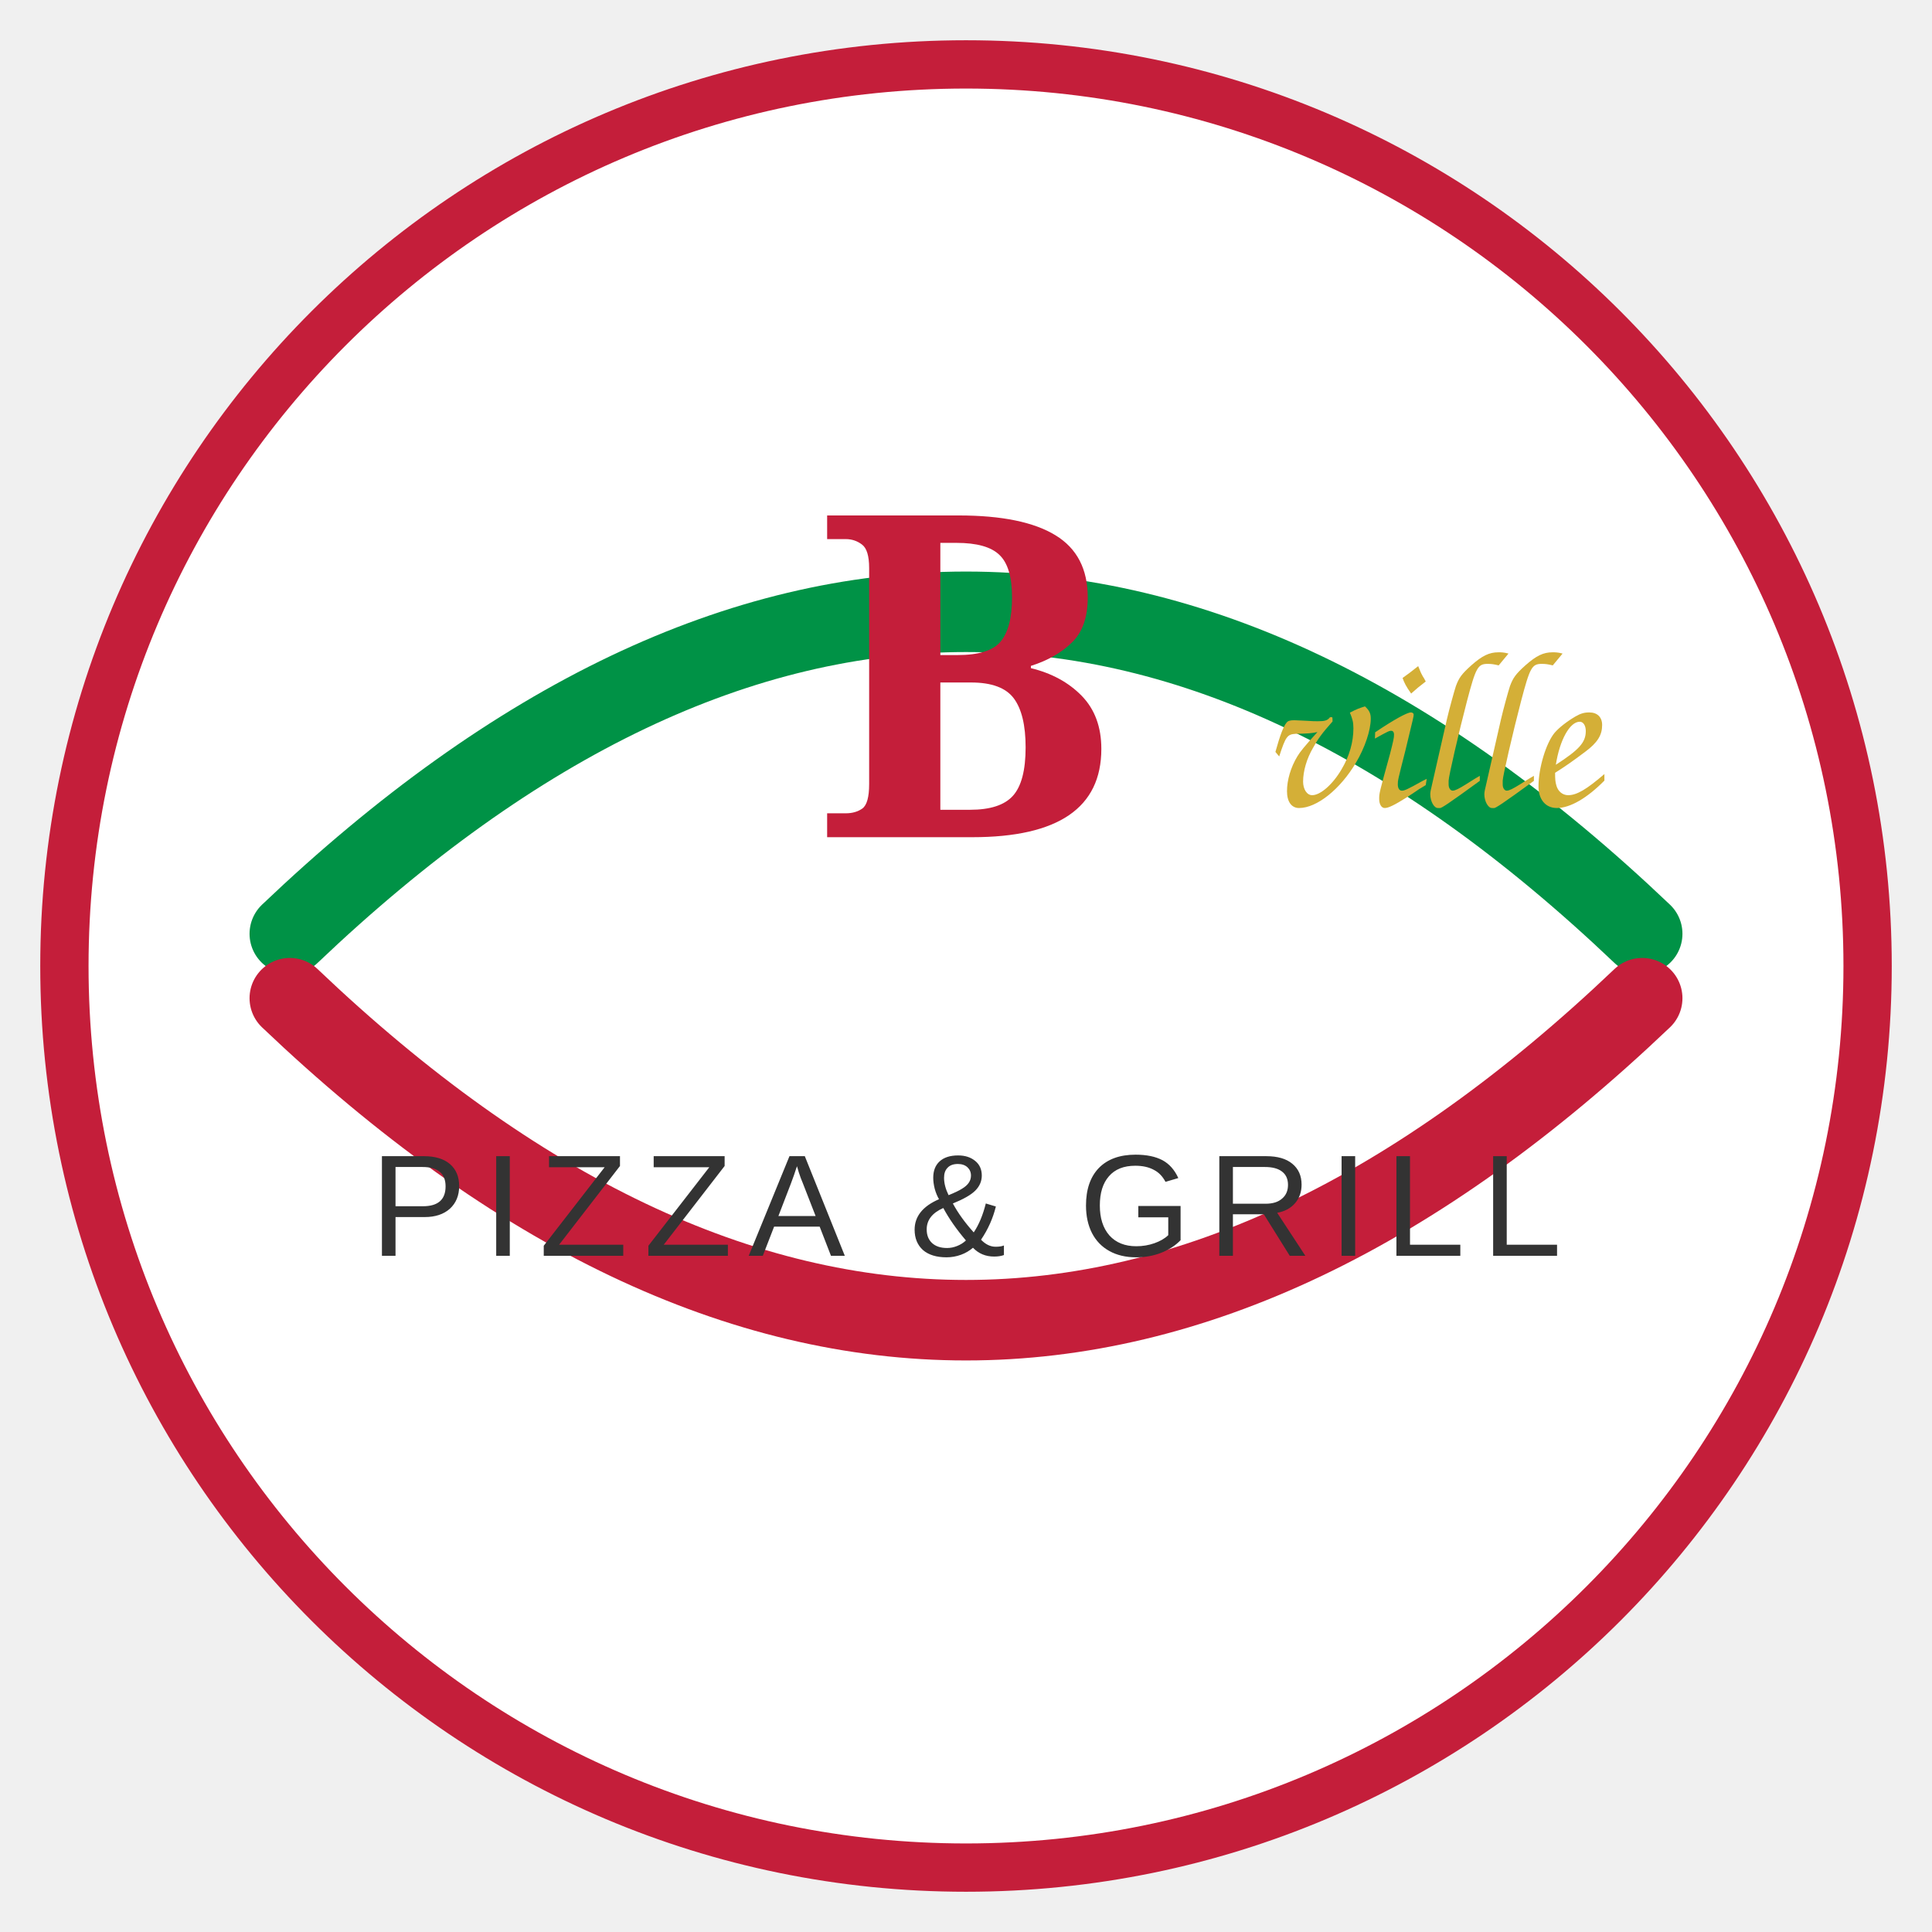
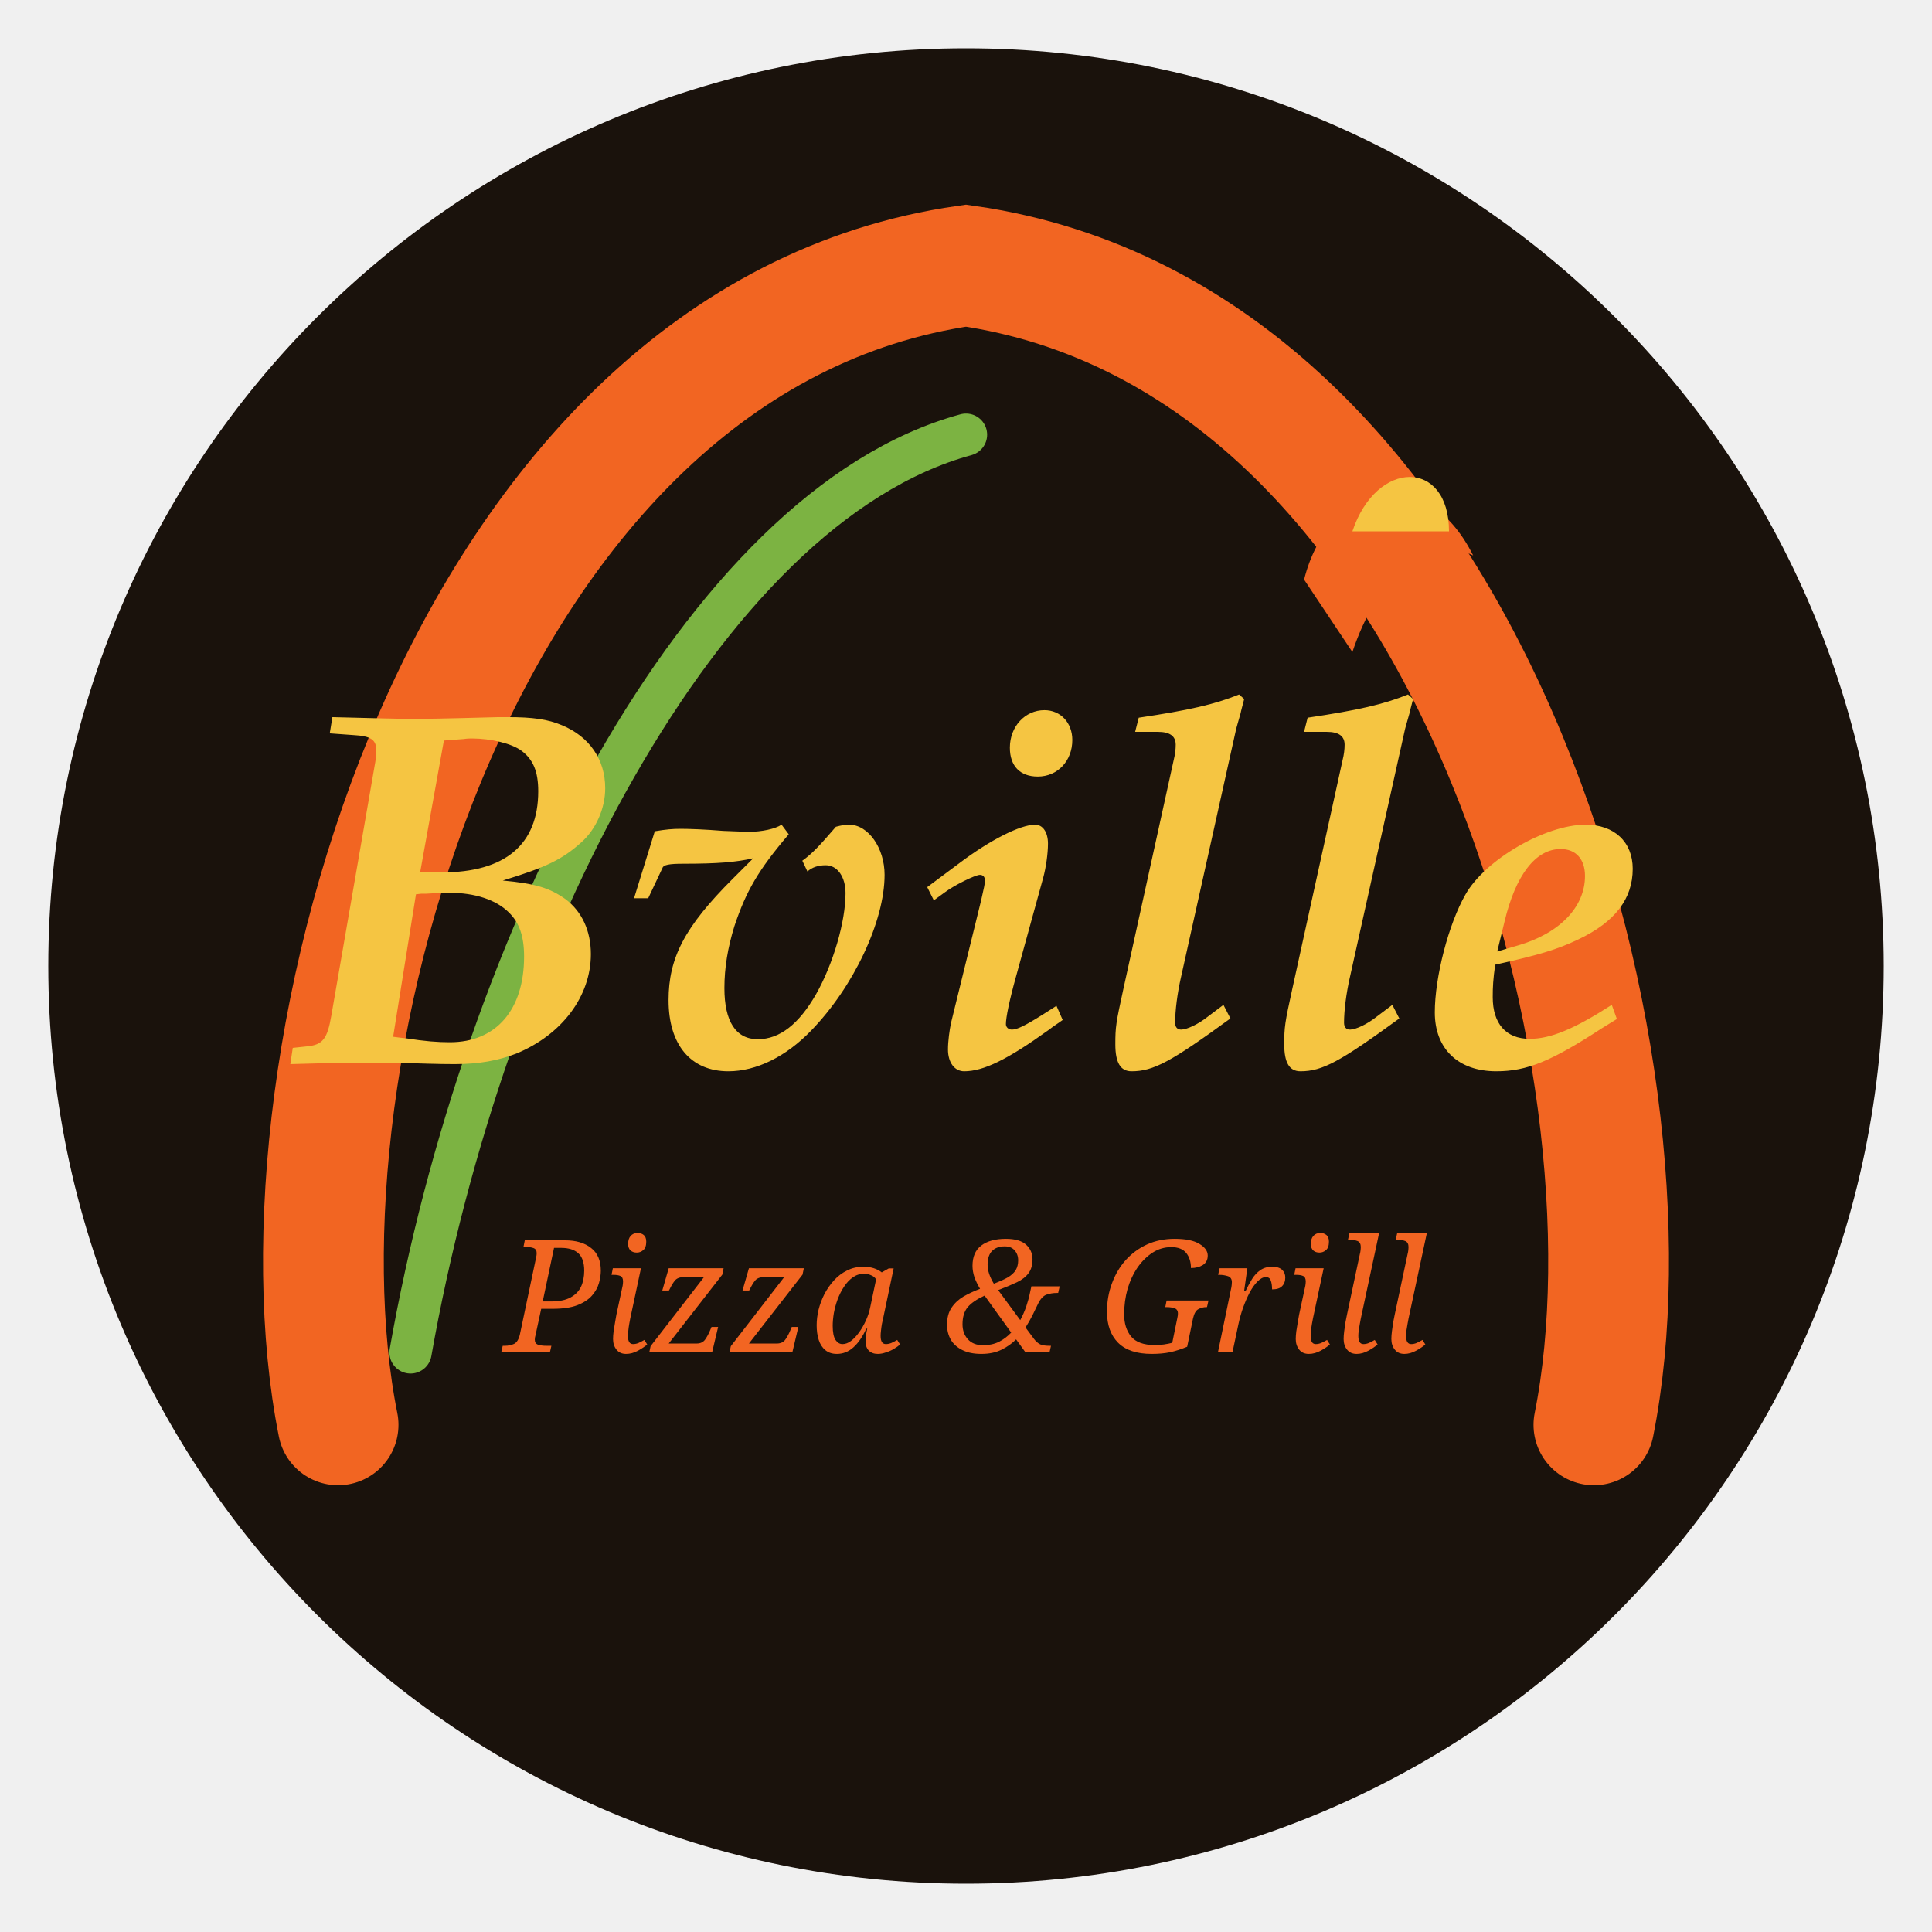
- <svg xmlns="http://www.w3.org/2000/svg" viewBox="0 0 120 120" role="img" aria-label="Bville Pizza and Grill">
-   <circle cx="60" cy="60" r="56" fill="#fff" stroke="#c41e3a" stroke-width="3" />
-   <path d="M18 58 Q60 18 102 58" fill="none" stroke="#009246" stroke-width="5" stroke-linecap="round" />
-   <path d="M18 62 Q60 102 102 62" fill="none" stroke="#c41e3a" stroke-width="5" stroke-linecap="round" />
-   <text x="60" y="52" text-anchor="middle" fill="#c41e3a" font-family="Georgia, serif" font-size="28" font-weight="700">B</text>
-   <text x="78" y="50" fill="#d4af37" font-family="cursive" font-size="14">ville</text>
-   <text x="60" y="78" text-anchor="middle" fill="#333" font-family="Arial, sans-serif" font-size="9" letter-spacing="1">PIZZA &amp; GRILL</text>
+ <svg xmlns="http://www.w3.org/2000/svg" viewBox="0 0 160 160" role="img" aria-label="Bville Pizza and Grill">
+   <circle cx="80" cy="80" r="76" fill="#1a120c" />
+   <path d="M28 118 C22 88, 38 28, 80 22 C122 28, 138 88, 132 118" fill="none" stroke="#F26522" stroke-width="10" stroke-linecap="round" />
+   <path d="M34 112 C40 78, 58 42, 80 36" fill="none" stroke="#7CB342" stroke-width="3.5" stroke-linecap="round" />
+   <text x="80" y="88" text-anchor="middle" fill="#F5C542" font-family="Georgia, 'Palatino Linotype', serif" font-size="42" font-style="italic" font-weight="700">Bville</text>
+   <path d="M108 48 C110 40, 118 38, 122 46 C118 44, 114 48, 112 54 Z" fill="#F26522" />
+   <path d="M112 44 C114 38, 120 38, 120 44" fill="#F5C542" />
+   <text x="80" y="112" text-anchor="middle" fill="#F26522" font-family="Georgia, serif" font-size="13" font-style="italic">Pizza &amp; Grill</text>
</svg>
